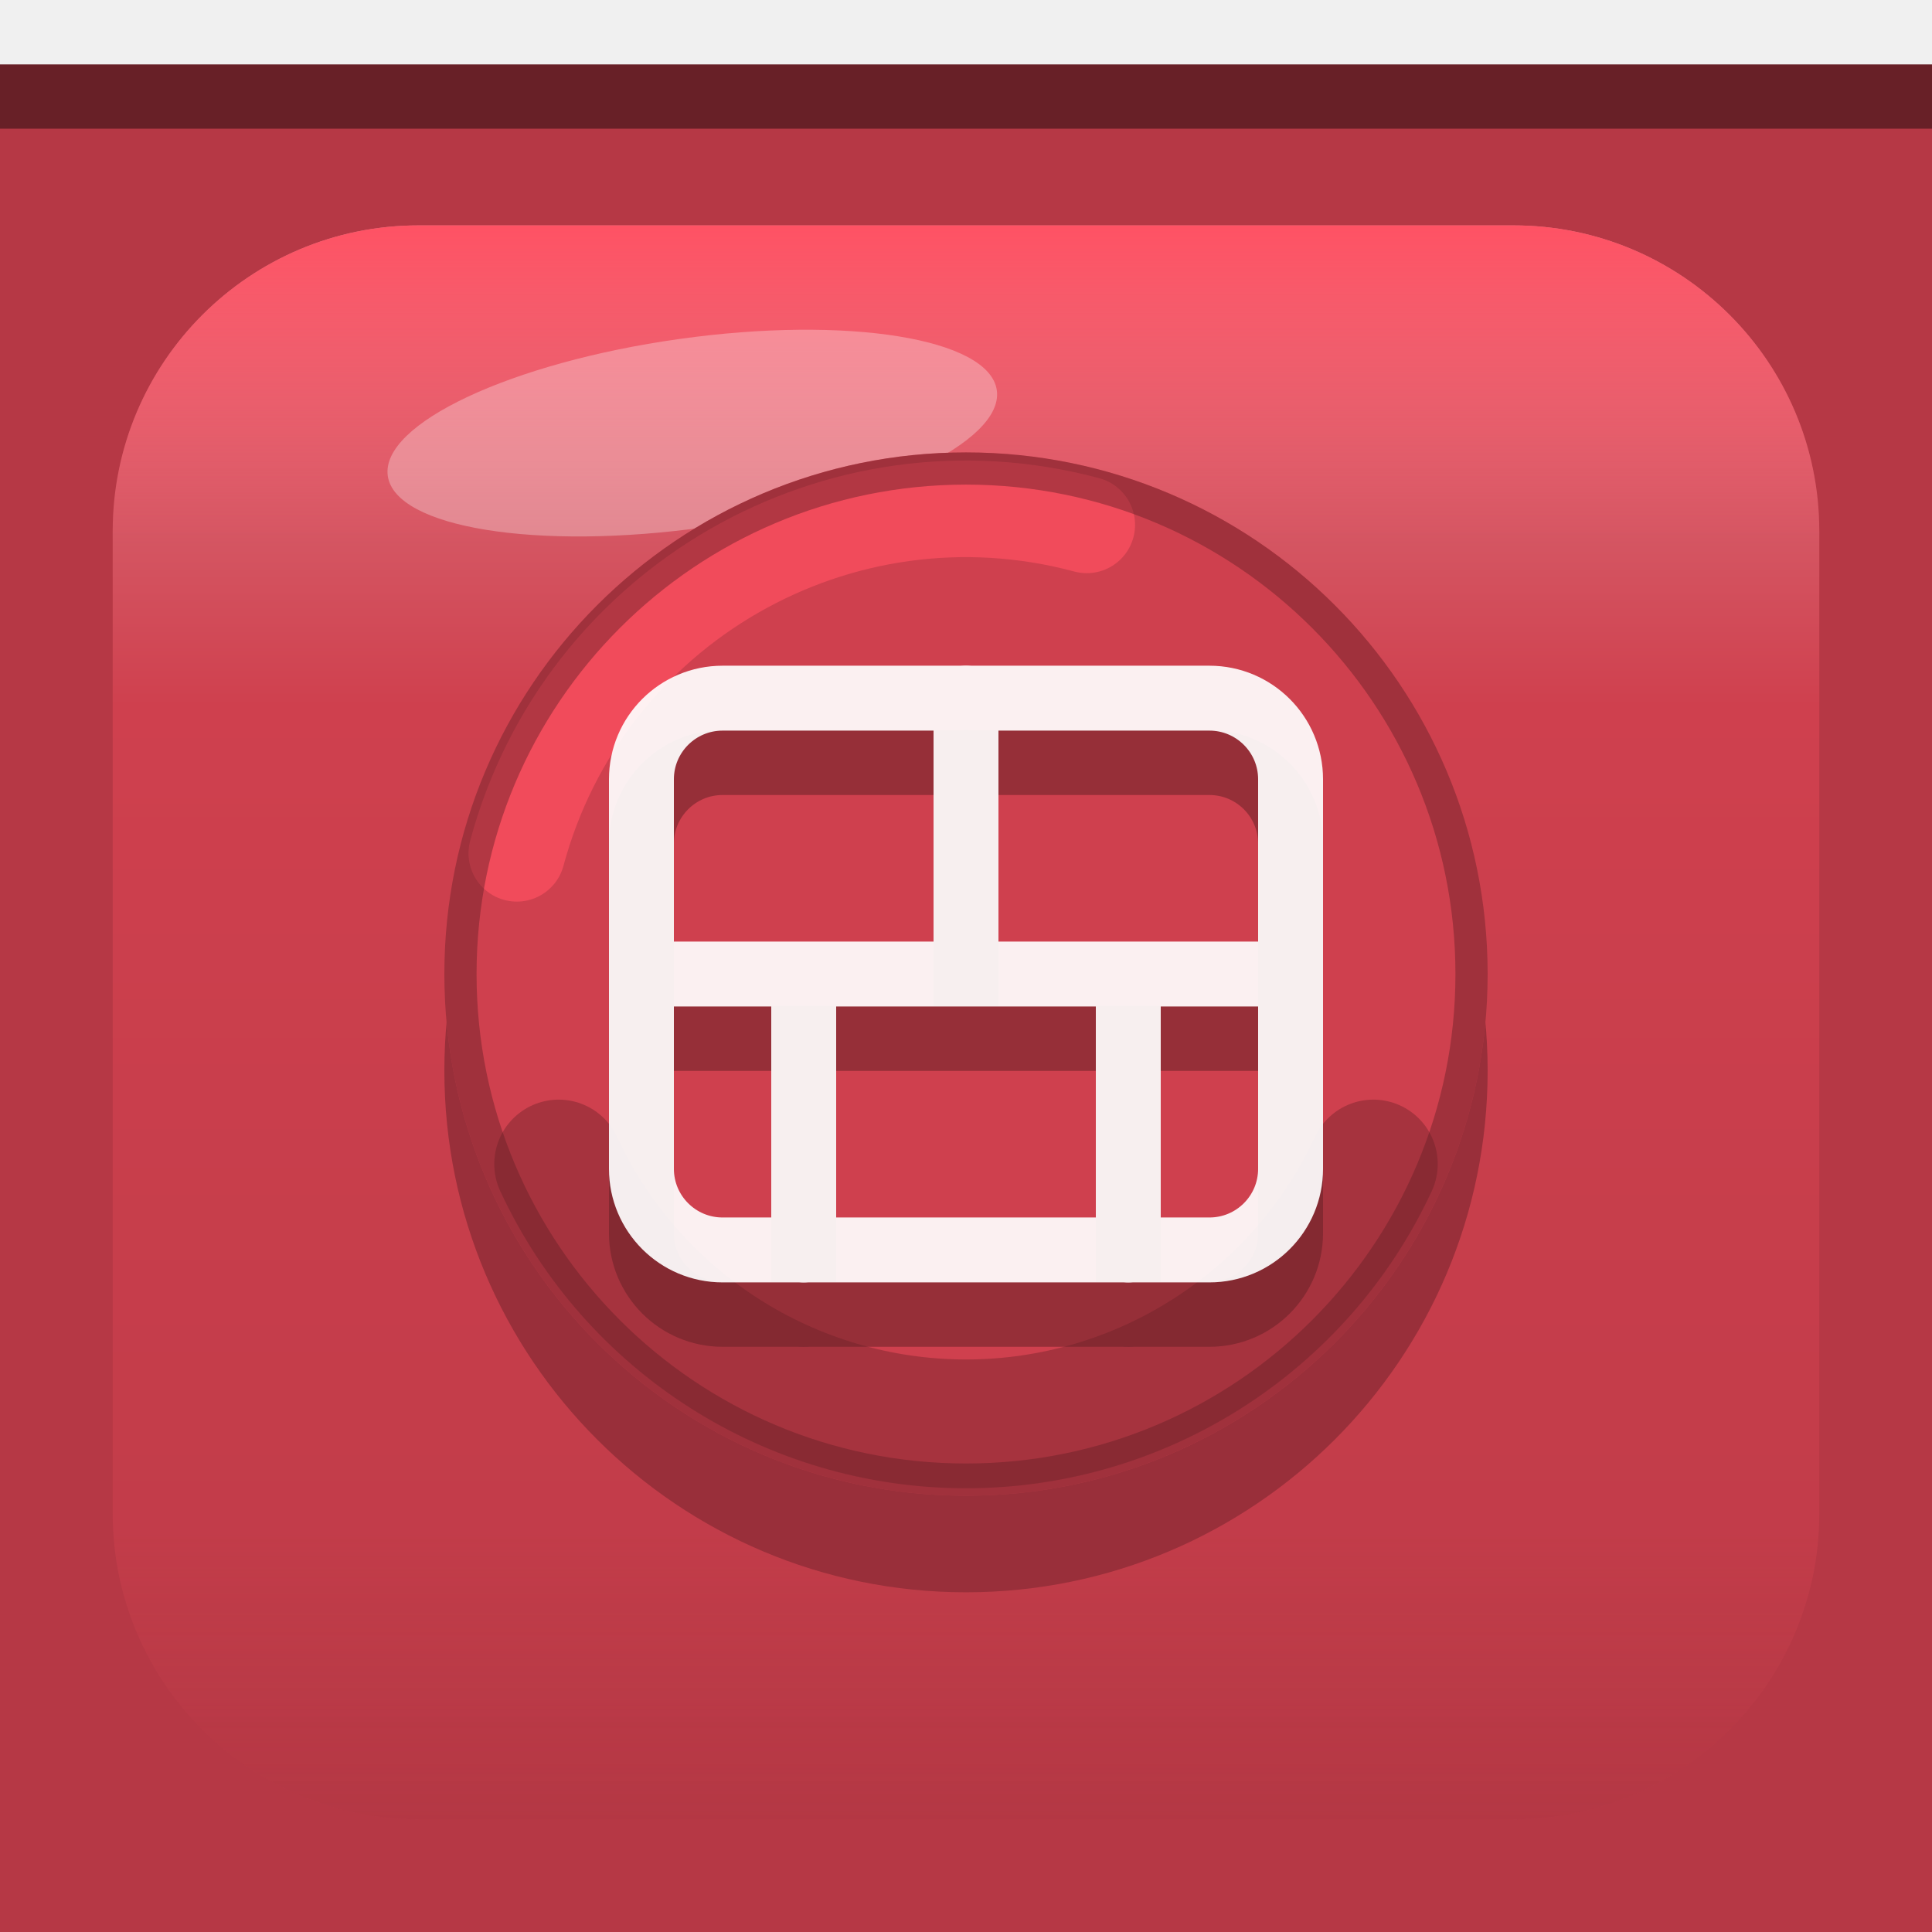
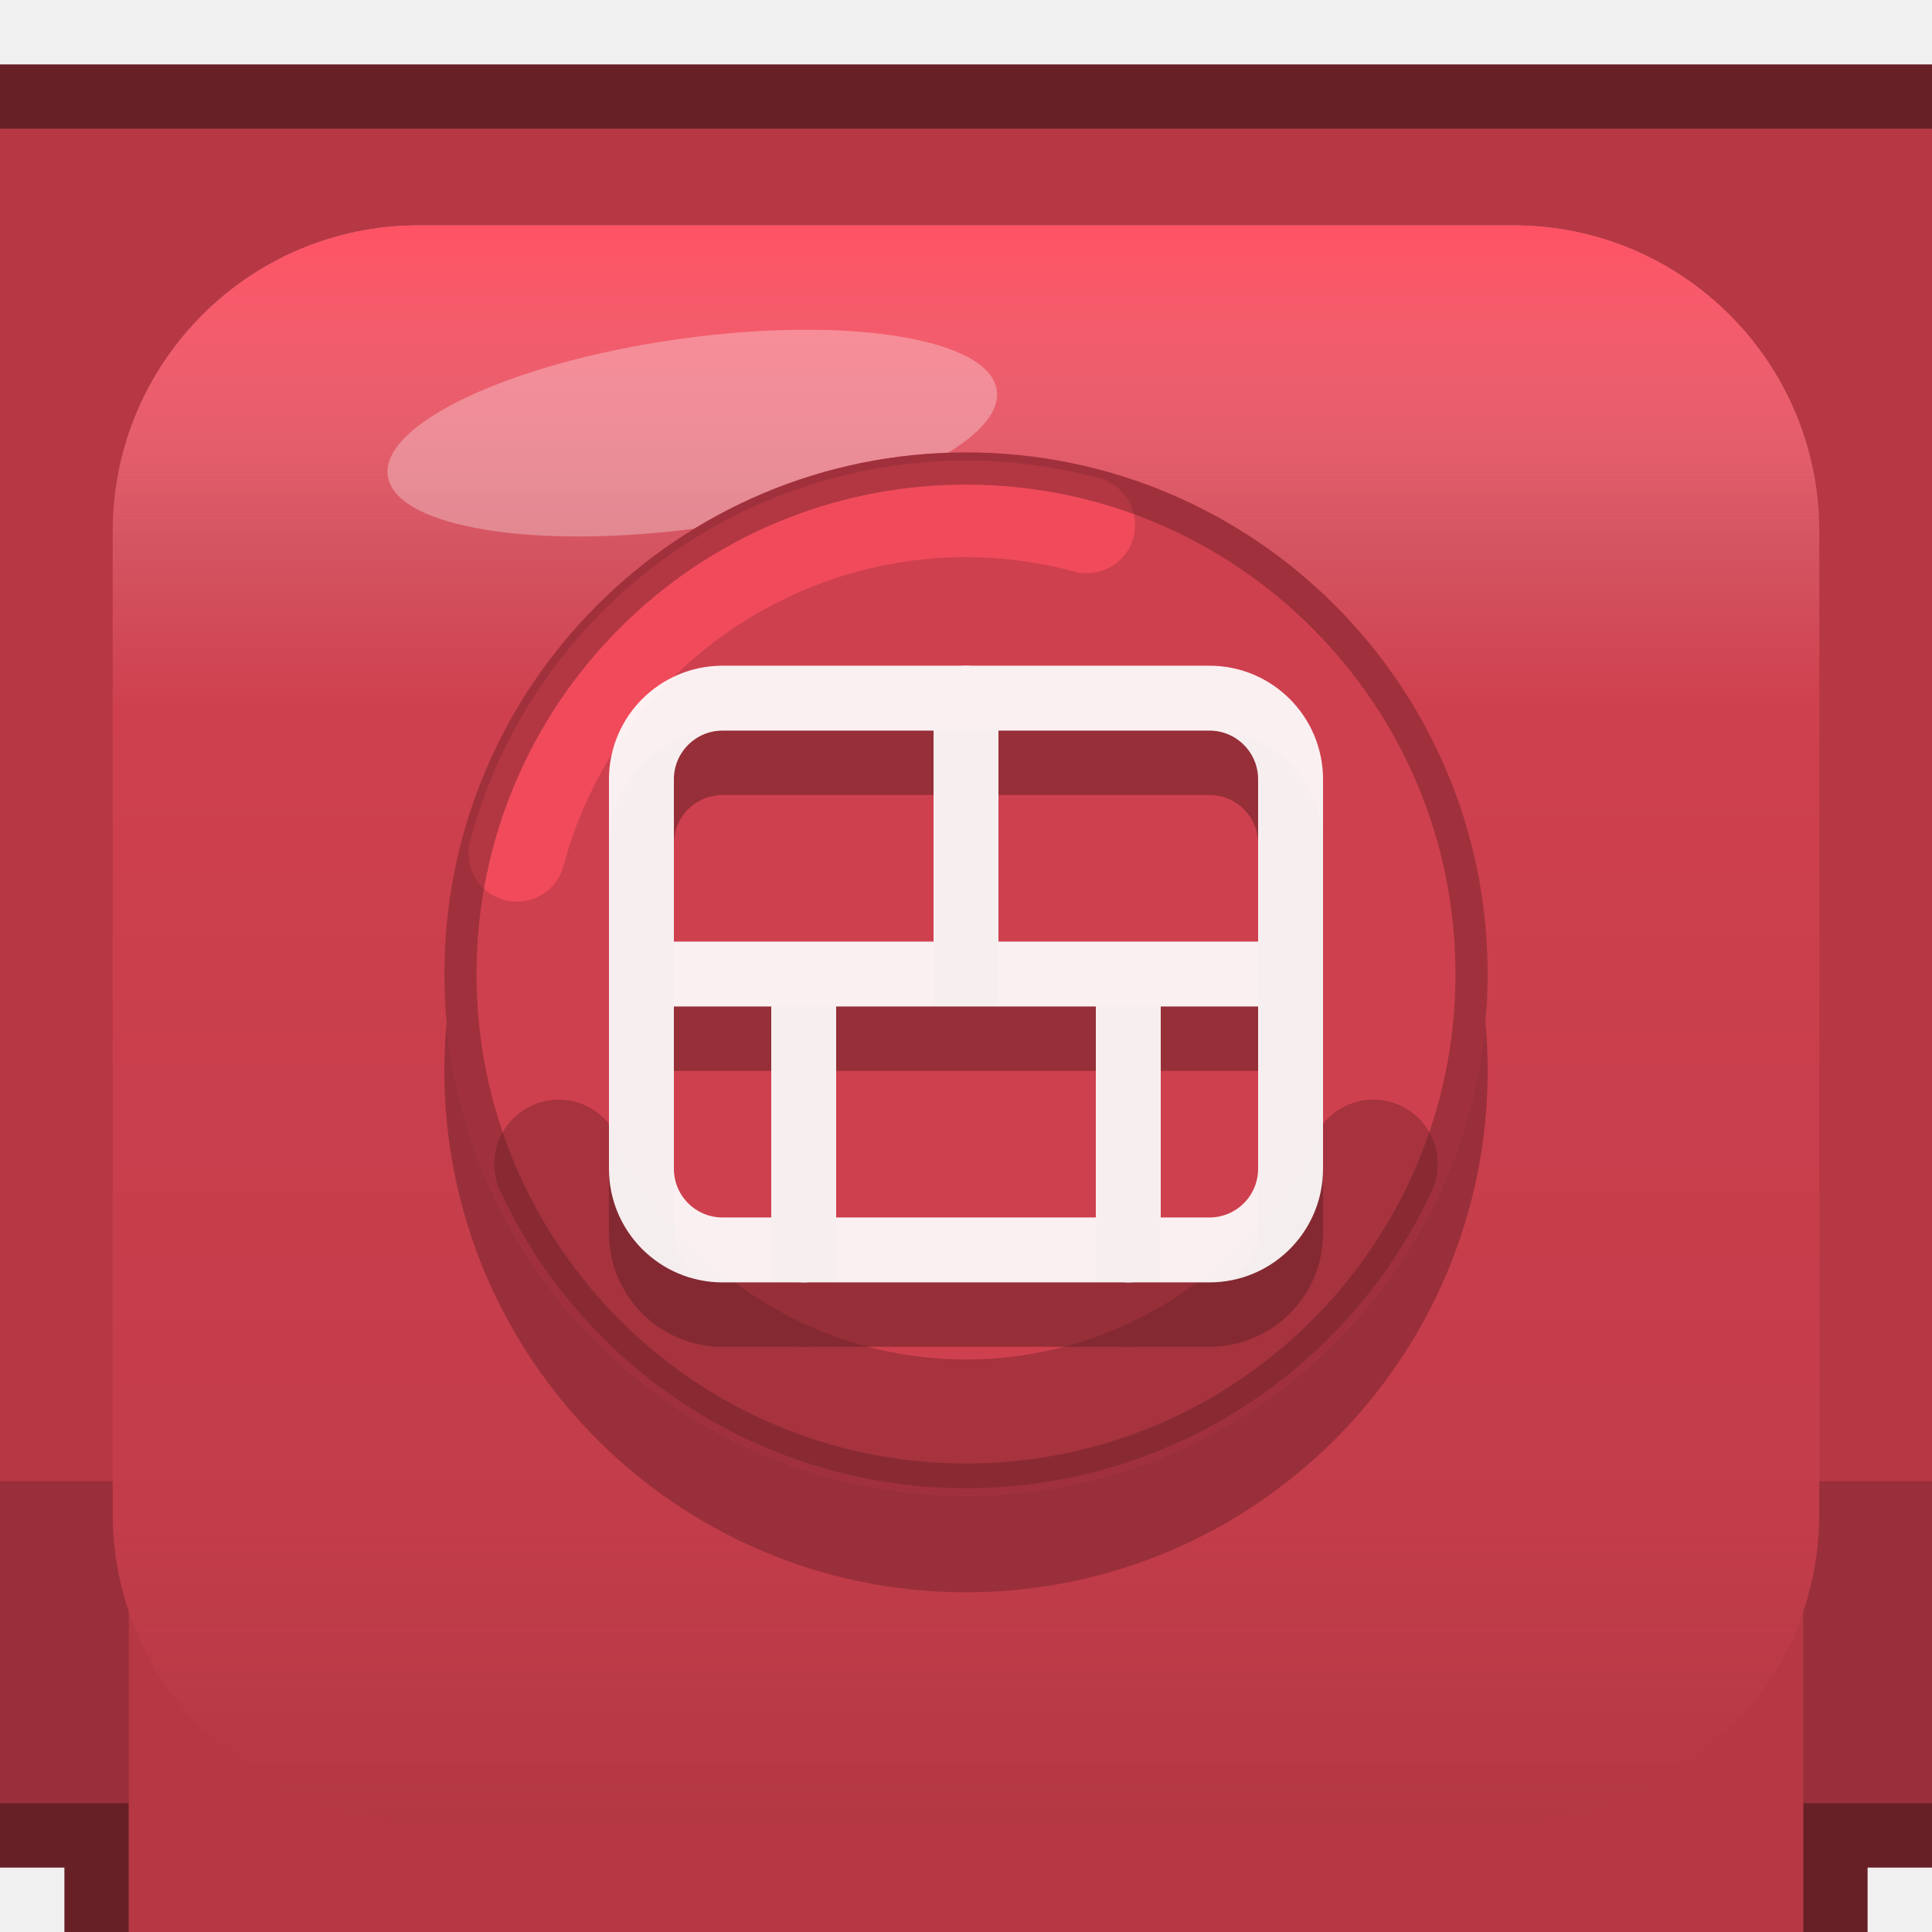
<svg xmlns="http://www.w3.org/2000/svg" width="120" height="120" viewBox="120 120 120 120" data-scale="1.5" data-pivot="0.5 0.5" data-anchor="0.5 0.4958" data-stud="64.8" data-sym="50.4">
  <defs>
    <linearGradient id="pg0" x1="0" y1="0" x2="0" y2="1">
      <stop offset="0" stop-color="#DE7D87" />
      <stop offset="0.3" stop-color="#CF404E" />
      <stop offset="1" stop-color="#BE3B48" />
    </linearGradient>
    <linearGradient id="pb1" x1="0" y1="0" x2="0" y2="1">
      <stop offset="0" stop-color="#FF5264" />
      <stop offset="1" stop-color="#FF5264" stop-opacity="0" />
    </linearGradient>
    <linearGradient id="ps2" x1="0" y1="0" x2="0" y2="1">
      <stop offset="0" stop-color="#992F3A" stop-opacity="0" />
      <stop offset="1" stop-color="#992F3A" stop-opacity="0.28" />
    </linearGradient>
  </defs>
-   <path d="M356 148L356 332A24 24 0 0 1 332 356L28 356A24 24 0 0 1 4 332L4 148A24 24 0 0 1 28 124L332 124A24 24 0 0 1 356 148Z" fill="#682027" />
-   <path d="M352 148L352 332A20 20 0 0 1 332 352L28 352A20 20 0 0 1 8 332L8 148A20 20 0 0 1 28 128L332 128A20 20 0 0 1 352 148Z" fill="#992F3A" />
-   <path d="M352 148L352 312A20 20 0 0 1 332 332L28 332A20 20 0 0 1 8 312L8 148A20 20 0 0 1 28 128L332 128A20 20 0 0 1 352 148Z" fill="#B63845" />
+   <path d="M356 148L356 212A24 24 0 0 1 332 236L236 236L236 332A24 24 0 0 1 212 356L148 356A24 24 0 0 1 124 332L124 236L28 236A24 24 0 0 1 4 212L4 148A24 24 0 0 1 28 124L332 124A24 24 0 0 1 356 148Z" fill="#682027" />
+   <path d="M352 148L352 212A20 20 0 0 1 332 232L232 232L232 332A20 20 0 0 1 212 352L148 352A20 20 0 0 1 128 332L128 232L28 232A20 20 0 0 1 8 212L8 148A20 20 0 0 1 28 128L332 128A20 20 0 0 1 352 148Z" fill="#992F3A" />
+   <path d="M352 148L352 192A20 20 0 0 1 332 212L232 212L232 312A20 20 0 0 1 212 332L148 332A20 20 0 0 1 128 312L128 212L28 212A20 20 0 0 1 8 192L8 148A20 20 0 0 1 28 128L332 128A20 20 0 0 1 352 148Z" fill="#B63845" />
  <clipPath id="pc3">
    <path d="M146 134H214A19 19 0 0 1 233 153V214A19 19 0 0 1 214 233H146A19 19 0 0 1 127 214V153A19 19 0 0 1 146 134Z" />
  </clipPath>
  <path d="M146 134H214A19 19 0 0 1 233 153V214A19 19 0 0 1 214 233H146A19 19 0 0 1 127 214V153A19 19 0 0 1 146 134Z" fill="url(#pg0)" />
  <g clip-path="url(#pc3)">
    <rect x="127" y="134" width="106" height="19.8" fill="url(#pb1)" />
    <rect x="127" y="215.2" width="106" height="18.8" fill="url(#ps2)" />
    <ellipse cx="163" cy="146.9" rx="19.1" ry="5.9" transform="rotate(-8 163 146.9)" fill="#FFFFFF" fill-opacity="0.3" />
  </g>
  <circle cx="180" cy="186.5" r="32.4" fill="#992F3A" />
  <circle cx="180" cy="180.5" r="32.4" fill="#CF404E" />
  <path d="M205.3 192.3A27.9 27.9 0 0 1 154.7 192.3" fill="none" stroke="#A6333E" stroke-width="8" stroke-linecap="round" />
  <path d="M152.1 173A28.9 28.9 0 0 1 187.5 152.6" fill="none" stroke="#FF5062" stroke-opacity="0.7" stroke-width="6" stroke-linecap="round" />
  <circle cx="180" cy="180.5" r="31.4" fill="none" stroke="#682027" stroke-opacity="0.45" stroke-width="2" />
  <g transform="translate(154.8 159.3) scale(0.504)">
    <g opacity="0.55">
      <rect x="10" y="16" width="80" height="68" rx="10" fill="none" stroke="#682027" stroke-width="8" stroke-linecap="round" stroke-linejoin="round" />
      <path d="M10 50H90M50 16V50M30 50V84M70 50V84" fill="none" stroke="#682027" stroke-width="8" stroke-linecap="round" stroke-linejoin="round" />
    </g>
  </g>
  <g transform="translate(154.8 155.3) scale(0.504)">
    <g opacity="0.92">
      <rect x="10" y="16" width="80" height="68" rx="10" fill="none" stroke="#FFFFFF" stroke-width="8" stroke-linecap="round" stroke-linejoin="round" />
      <path d="M10 50H90M50 16V50M30 50V84M70 50V84" fill="none" stroke="#FFFFFF" stroke-width="8" stroke-linecap="round" stroke-linejoin="round" />
    </g>
  </g>
</svg>
